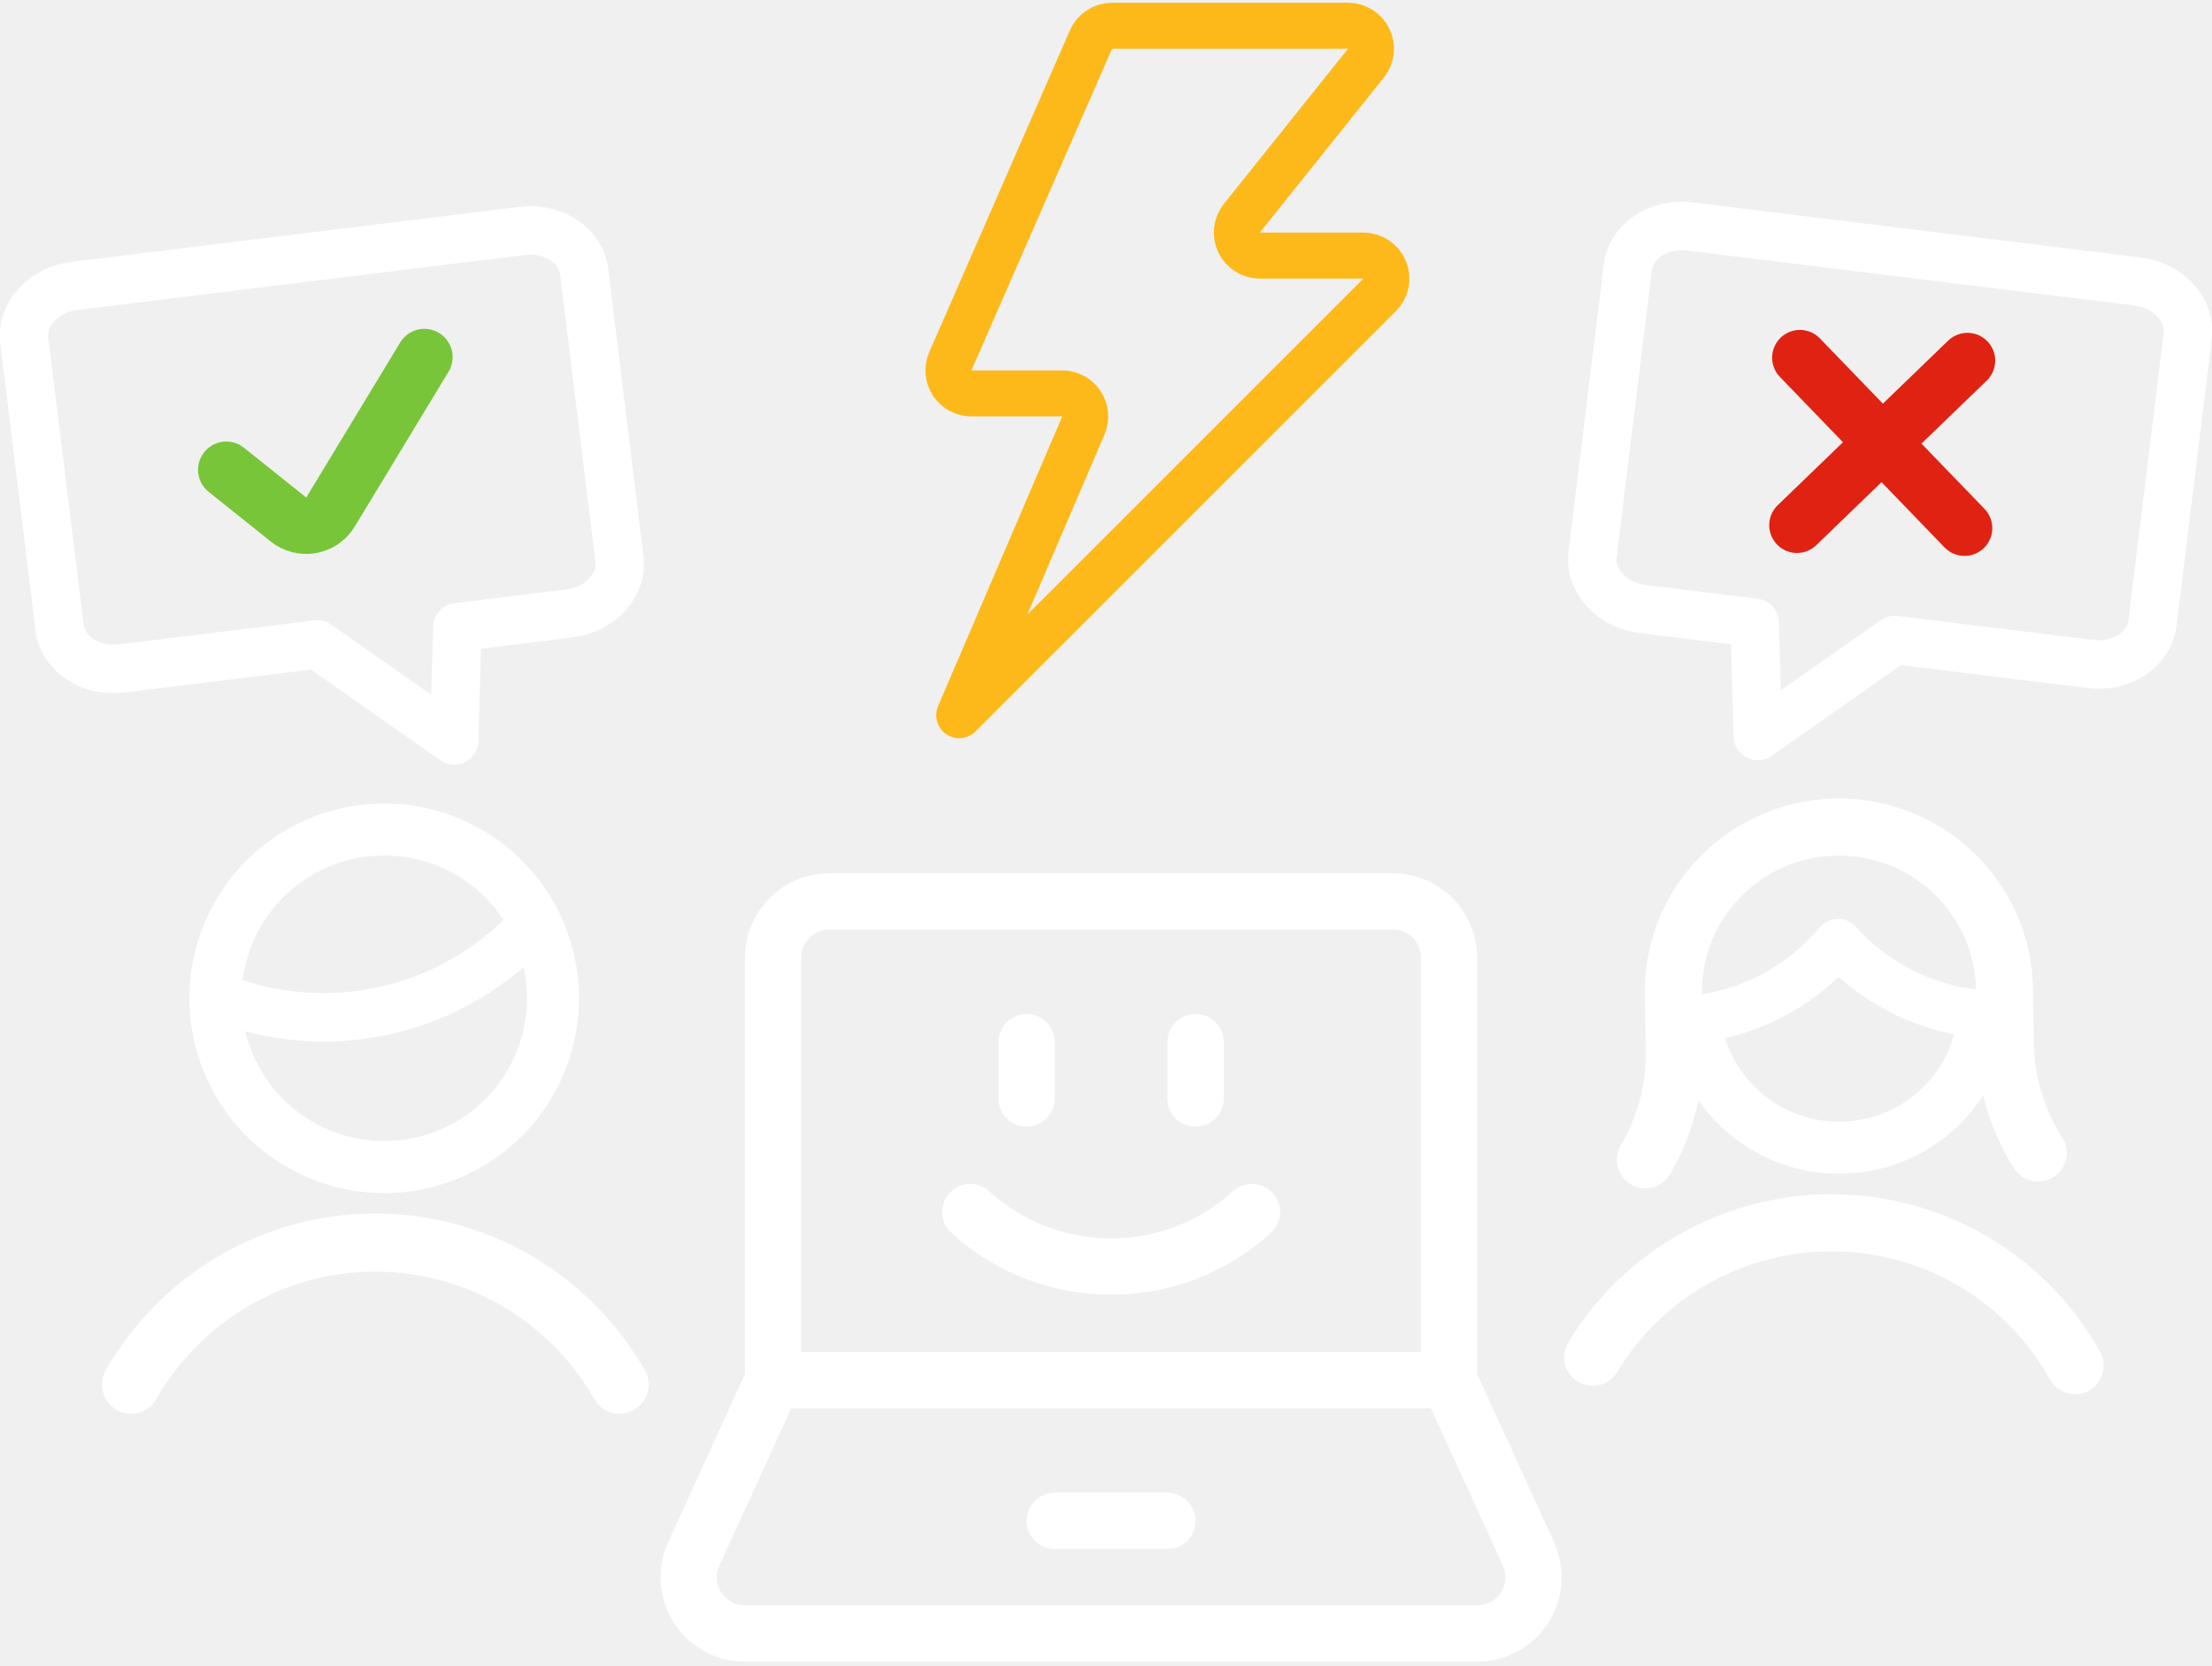
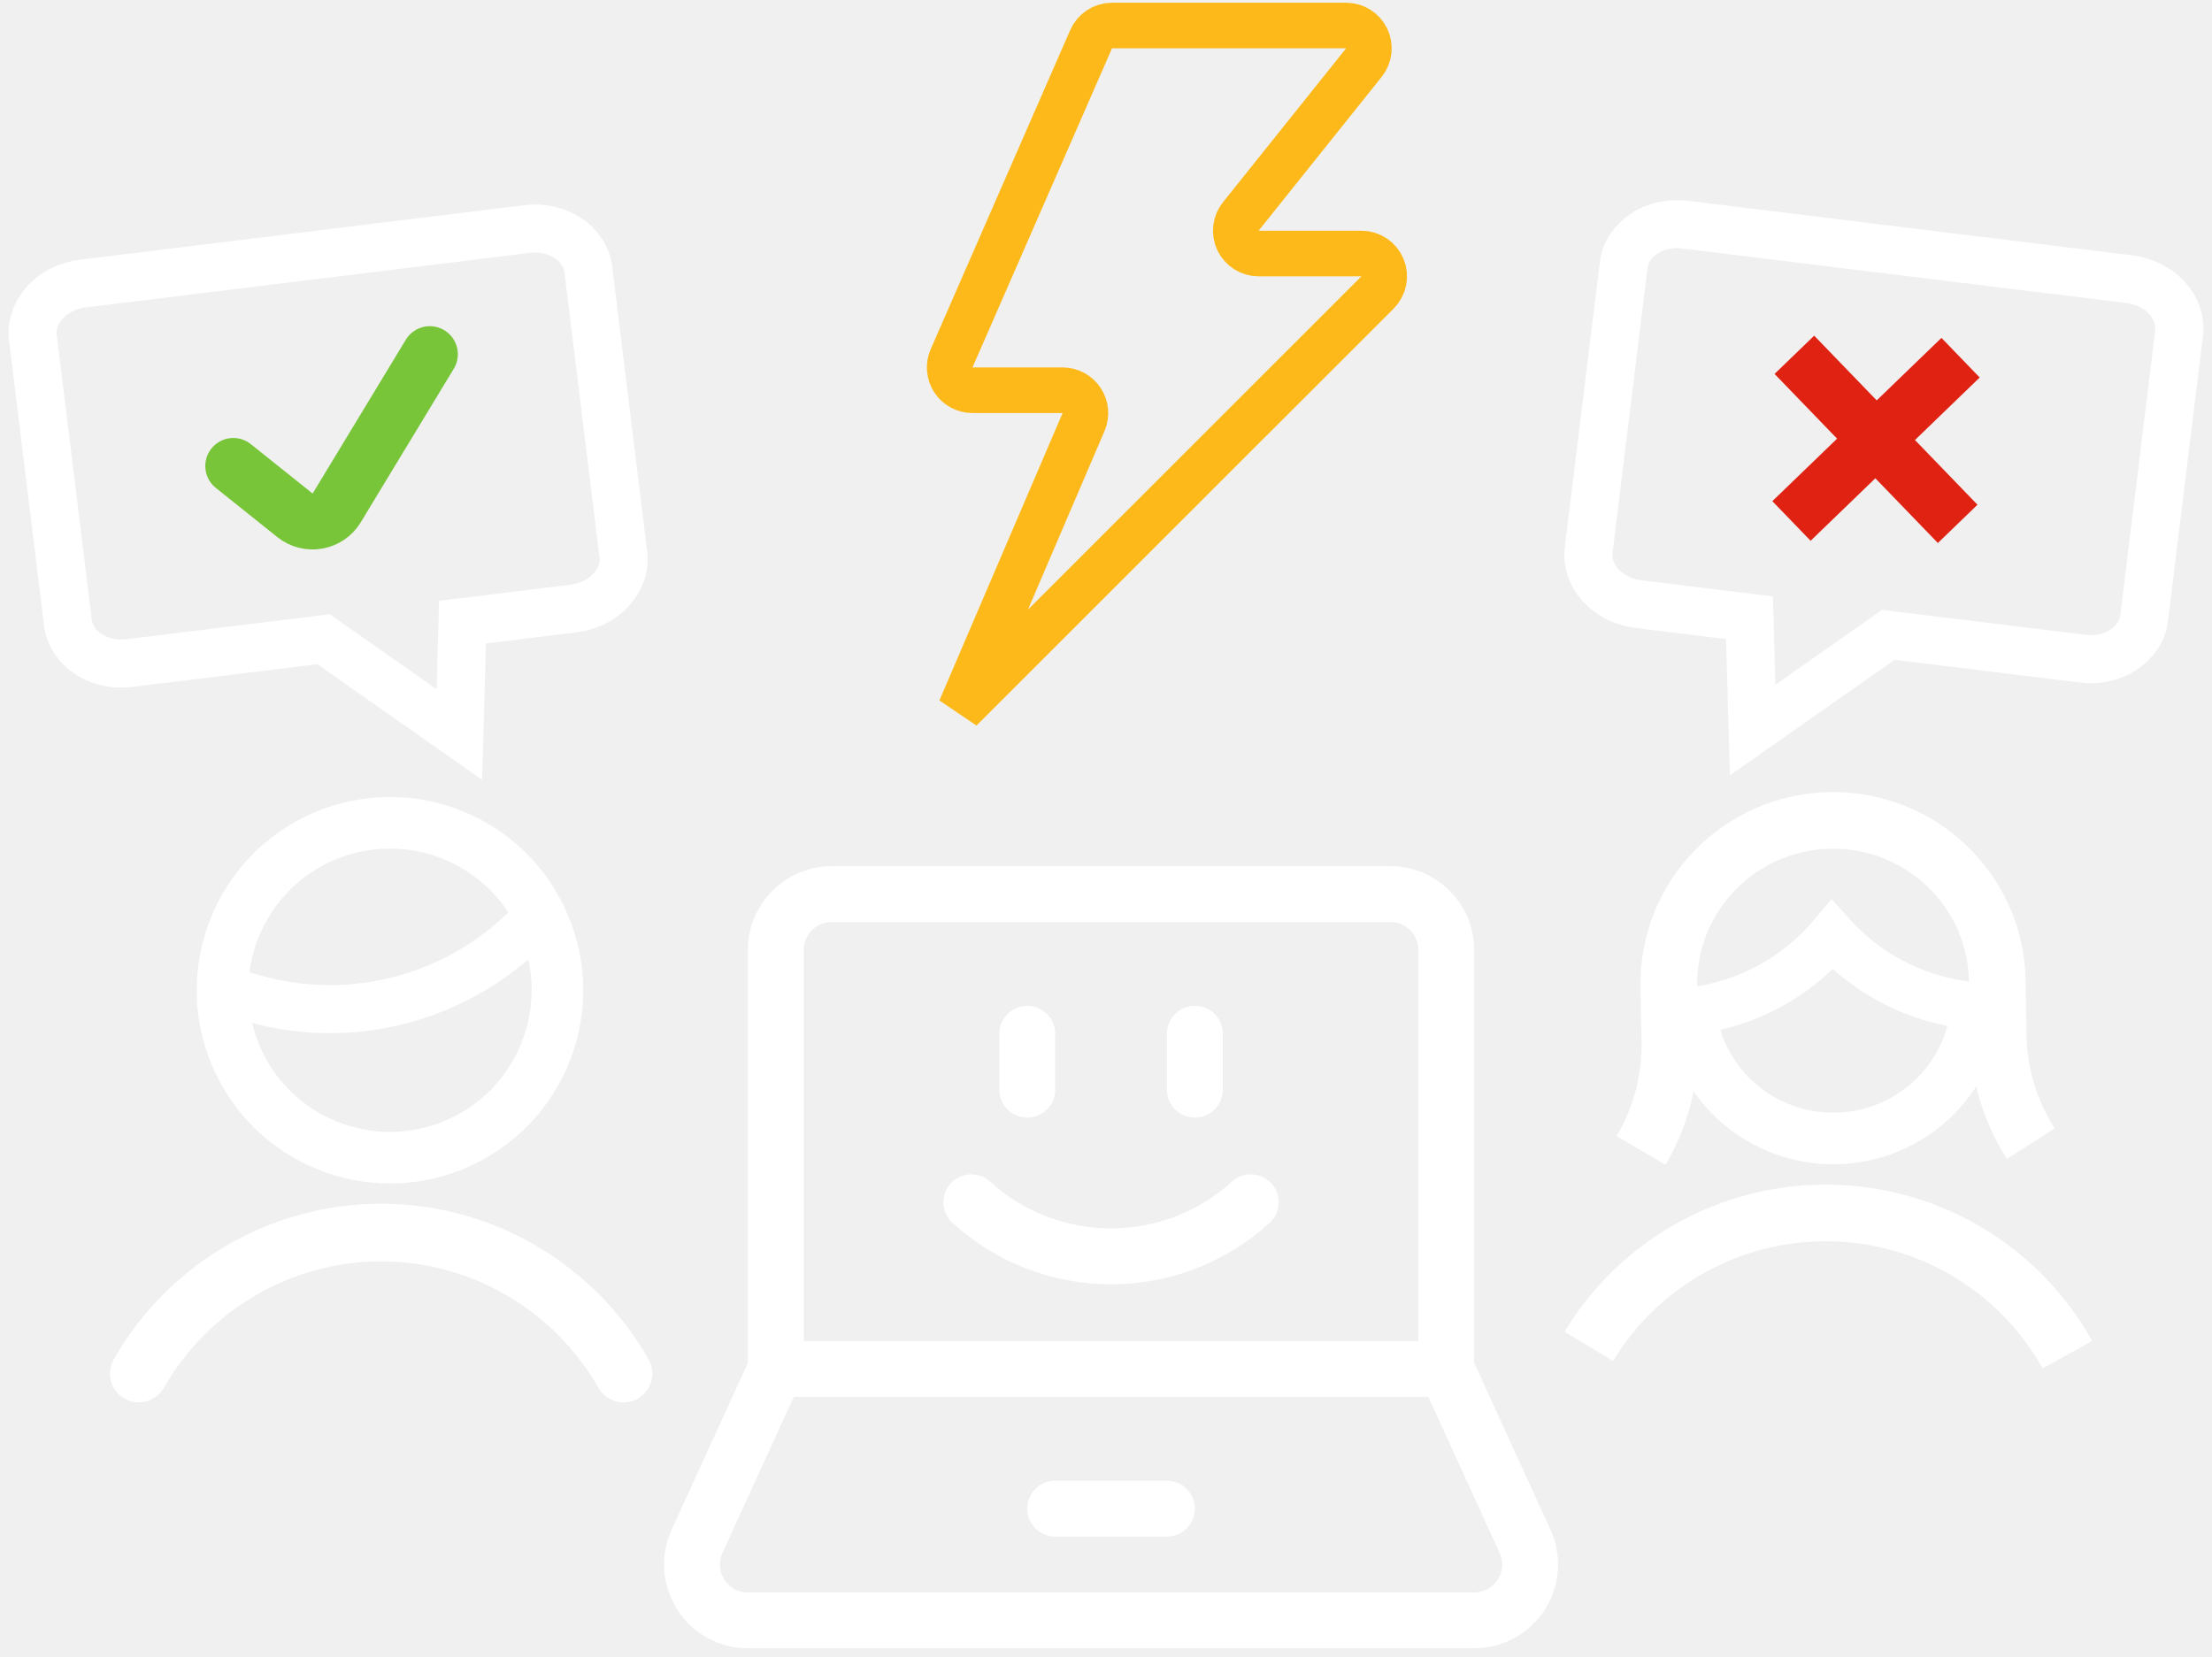
- <svg xmlns="http://www.w3.org/2000/svg" width="498" height="375" viewBox="0 0 498 375">
-   <g fill="none" fill-rule="evenodd" stroke-linejoin="round" transform="translate(-19.5 -5.24)">
-     <g stroke="#FFF" stroke-linecap="round" stroke-width="12.68" transform="translate(174 208)">
-       <path d="M63.944,70.125 C81.909,86.493 109.381,86.493 127.345,70.125" />
-       <line x1="76.625" x2="76.625" y1="31.882" y2="44.562" />
-       <line x1="114.665" x2="114.665" y1="31.882" y2="44.562" />
-       <path d="M171.726 107.963L171.726 12.861C171.726 5.858 166.049.181 159.046.181L32.244.181C25.241.181 19.564 5.858 19.564 12.861L19.564 107.963 171.726 107.963zM189.656 147.195C191.399 151.118 191.038 155.656 188.699 159.255 186.36 162.853 182.358 165.024 178.066 165.024L13.224 165.024C8.931 165.024 4.93 162.853 2.591 159.255.251 155.656-.109 151.118 1.634 147.195L19.564 107.963 171.726 107.963 189.656 147.195z" />
-       <line x1="82.965" x2="108.325" y1="139.663" y2="139.663" />
+ <svg xmlns="http://www.w3.org/2000/svg" width="502px" height="376px" viewBox="0 0 502 376" version="1.1">
+   <g id="Page-1" stroke="none" stroke-width="1" fill="none" fill-rule="evenodd">
+     <g id="students_welcome" transform="translate(6, 5)">
+       <g id="Group" stroke-linecap="round" transform="translate(150.5, 197.76)" stroke="#FFFFFF" stroke-width="12.68">
+         <path d="M63.944,70.125 C81.909,86.493 109.381,86.493 127.345,70.125" id="Path" />
+         <line x1="76.625" y1="31.882" x2="76.625" y2="44.562" id="Path" />
+         <line x1="114.665" y1="31.882" x2="114.665" y2="44.562" id="Path" />
+         <path d="M171.726,107.963 L171.726,12.861 C171.726,5.858 166.049,0.181 159.046,0.181 L32.244,0.181 C25.241,0.181 19.564,5.858 19.564,12.861 L19.564,107.963 L171.726,107.963 Z M189.656,147.195 C191.399,151.118 191.038,155.656 188.699,159.255 C186.36,162.853 182.358,165.024 178.066,165.024 L13.224,165.024 C8.931,165.024 4.93,162.853 2.591,159.255 C0.251,155.656 -0.109,151.118 1.634,147.195 L19.564,107.963 L171.726,107.963 L189.656,147.195 Z" id="Shape" />
+         <line x1="82.965" y1="139.663" x2="108.325" y2="139.663" id="Path" />
+       </g>
+       <path d="M135.5,306.76 C124.166,286.961 103.197,274.76 80.5,274.76 C57.803,274.76 36.834,286.961 25.5,306.76" id="Path" stroke="#FFFFFF" stroke-width="13.088" stroke-linecap="round" />
+       <path d="M45.5,204.76 C63.672,223.343 91.5,228.9 115.5,218.738" id="Path" stroke="#FFFFFF" stroke-width="10.906" stroke-linecap="round" transform="translate(80.5, 214.26) rotate(-23) translate(-80.5, -214.26) " />
+       <path d="M44.5,219.76 C44.5,240.747 61.513,257.76 82.5,257.76 C103.487,257.76 120.5,240.747 120.5,219.76 C120.5,198.773 103.487,181.76 82.5,181.76 C61.513,181.76 44.5,198.773 44.5,219.76 Z" id="Path" stroke="#FFFFFF" stroke-width="11.707" stroke-linecap="round" transform="translate(82.5, 219.76) rotate(-23) translate(-82.5, -219.76) " />
+       <path d="M133.5,128.695 C133.5,134.686 127.814,139.542 120.8,139.542 L95.4,139.542 L91.59,164.76 L63.65,139.542 L19.2,139.542 C12.186,139.542 6.5,134.686 6.5,128.695 L6.5,63.608 C6.5,57.617 12.186,52.76 19.2,52.76 L120.8,52.76 C127.814,52.76 133.5,57.617 133.5,63.608 L133.5,128.695 Z" id="Path" stroke="#FFFFFF" stroke-width="10.906" stroke-linecap="round" transform="translate(70, 108.76) rotate(-7) translate(-70, -108.76) " />
+       <path d="M483.5,127.695 C483.5,133.686 477.814,138.542 470.8,138.542 L445.4,138.542 L441.589,163.76 L413.65,138.542 L369.2,138.542 C362.186,138.542 356.5,133.686 356.5,127.695 L356.5,62.608 C356.5,56.617 362.186,51.76 369.2,51.76 L470.8,51.76 C477.814,51.76 483.5,56.617 483.5,62.608 L483.5,127.695 Z" id="Path" stroke="#FFFFFF" stroke-width="10.906" stroke-linecap="round" transform="translate(419.9999, 107.76) scale(-1, 1) rotate(-7) translate(-419.9999, -107.76) " />
+       <path d="M93.5,77.76 L68.835,110.245 C67.726,111.705 66.031,112.617 64.188,112.745 C62.346,112.872 60.538,112.204 59.234,110.912 L46.5,98.335" id="Path" stroke="#78C539" stroke-width="12.724" stroke-linecap="round" transform="translate(70, 95.26) rotate(-6) translate(-70, -95.26) " />
+       <g id="Group" transform="translate(411.0436, 188.2604) rotate(1) translate(-411.0436, -188.2604) translate(356.5436, 74.76039)">
+         <path d="M108.619,226.791 C97.428,207.474 76.721,195.571 54.309,195.571 C31.898,195.571 11.191,207.474 3.27418093e-11,226.791" id="Path" stroke="#FFFFFF" stroke-width="12.859" />
+         <path d="M98.212,180.611 C93.361,172.698 90.942,163.544 91.253,154.282 L91.253,143.512 C91.253,123.052 74.567,106.464 53.986,106.464 C33.402,106.464 16.716,123.052 16.716,143.512 L16.716,154.282 C17.026,163.544 14.608,172.698 9.756,180.611" id="Path" stroke="#FFFFFF" stroke-width="12.859" transform="translate(53.98425, 143.5379) rotate(-2) translate(-53.98425, -143.5379) " />
+         <path d="M16.82,149.393 C31.054,149.37 44.584,143.198 53.893,132.482 C63.203,143.198 76.733,149.37 90.967,149.393" id="Path" stroke="#FFFFFF" stroke-width="10.716" transform="translate(53.89345, 140.9378) rotate(-2) translate(-53.89345, -140.9378) " />
+         <path d="M22.179,149.379 C23.849,165.993 37.911,178.648 54.699,178.648 C71.488,178.648 85.546,165.993 87.22,149.379" id="Path" stroke="#FFFFFF" stroke-width="11.707" transform="translate(54.69929, 164.0134) rotate(-2) translate(-54.69929, -164.0134) " />
+         <path d="M80.438,0.958 L42.714,38.682 M42.714,0.958 L80.438,38.682" id="Shape" stroke="#E02212" stroke-width="12.501" />
+       </g>
+       <path d="M211.95,156.024 L239.909,90.792 C240.592,89.193 240.427,87.358 239.471,85.906 C238.514,84.454 236.893,83.578 235.155,83.574 L214.71,83.574 C212.965,83.581 211.335,82.707 210.375,81.25 C209.415,79.793 209.255,77.951 209.949,76.35 L241.62,3.9 C242.443,2.015 244.304,0.795 246.36,0.795 L299.49,0.795 C301.48,0.795 303.293,1.937 304.154,3.731 C305.015,5.525 304.771,7.653 303.527,9.206 L275.582,44.141 C274.341,45.695 274.1,47.822 274.962,49.614 C275.824,51.405 277.637,52.545 279.625,52.545 L302.961,52.545 C305.056,52.544 306.944,53.806 307.745,55.742 C308.546,57.677 308.101,59.905 306.618,61.384 L211.95,156.024 Z" id="Path" stroke="#FDB919" stroke-width="10.35" />
    </g>
-     <path stroke="#FFF" stroke-linecap="round" stroke-width="13.088" d="M159,317 C147.666,297.201 126.697,285 104,285 C81.303,285 60.334,297.201 49,317" />
-     <path stroke="#FFF" stroke-linecap="round" stroke-width="10.906" d="M69,215 C87.172,233.583 115,239.14 139,228.978" transform="rotate(-23 104 224.5)" />
-     <path stroke="#FFF" stroke-linecap="round" stroke-width="11.707" d="M68,230 C68,250.987 85.013,268 106,268 C126.987,268 144,250.987 144,230 C144,209.013 126.987,192 106,192 C85.013,192 68,209.013 68,230 Z" transform="rotate(-23 106 230)" />
-     <path stroke="#FFF" stroke-linecap="round" stroke-width="10.906" d="M157,138.935 C157,144.926 151.314,149.782 144.3,149.782 L118.9,149.782 L115.09,175 L87.15,149.782 L42.7,149.782 C35.686,149.782 30,144.926 30,138.935 L30,73.848 C30,67.857 35.686,63 42.7,63 L144.3,63 C151.314,63 157,67.857 157,73.848 L157,138.935 Z" transform="rotate(-7 93.5 119)" />
-     <path stroke="#FFF" stroke-linecap="round" stroke-width="10.906" d="M507,137.935 C507,143.926 501.314,148.782 494.3,148.782 L468.9,148.782 L465.09,174 L437.15,148.782 L392.7,148.782 C385.686,148.782 380,143.926 380,137.935 L380,72.848 C380,66.857 385.686,62 392.7,62 L494.3,62 C501.314,62 507,66.857 507,72.848 L507,137.935 Z" transform="scale(-1 1) rotate(-7 0 7369.16)" />
-     <path stroke="#78C539" stroke-linecap="round" stroke-width="12.724" d="M117,88 L92.335,120.485 C91.226,121.945 89.531,122.857 87.688,122.985 C85.846,123.112 84.038,122.444 82.734,121.152 L70,108.575" transform="rotate(-6 93.5 105.5)" />
-     <g stroke-linecap="round" transform="rotate(1 -4625.518 21930.344)">
-       <path stroke="#FFF" stroke-width="12.859" d="M108.619,226.791 C97.428,207.474 76.721,195.571 54.309,195.571 C31.898,195.571 11.191,207.474 3.27418093e-11,226.791" />
-       <path stroke="#FFF" stroke-width="12.859" d="M98.212,180.611 C93.361,172.698 90.942,163.544 91.253,154.282 L91.253,143.512 C91.253,123.052 74.567,106.464 53.986,106.464 C33.402,106.464 16.716,123.052 16.716,143.512 L16.716,154.282 C17.026,163.544 14.608,172.698 9.756,180.611" transform="rotate(-2 53.984 143.538)" />
-       <path stroke="#FFF" stroke-width="10.716" d="M16.82,149.393 C31.054,149.37 44.584,143.198 53.893,132.482 C63.203,143.198 76.733,149.37 90.967,149.393" transform="rotate(-2 53.893 140.938)" />
-       <path stroke="#FFF" stroke-width="11.707" d="M22.179,149.379 C23.849,165.993 37.911,178.648 54.699,178.648 C71.488,178.648 85.546,165.993 87.22,149.379" transform="rotate(-2 54.7 164.013)" />
-       <path stroke="#E02212" stroke-width="12.501" d="M80.438,0.958 L42.714,38.682 M42.714,0.958 L80.438,38.682" />
-     </g>
-     <path stroke="#FDB919" stroke-width="10.35" d="M2.45,155.264 L30.409,90.032 C31.092,88.433 30.927,86.598 29.971,85.146 C29.014,83.694 27.393,82.818 25.655,82.814 L5.21,82.814 C3.465,82.821 1.835,81.947 0.875,80.49 C-0.085,79.033 -0.245,77.191 0.449,75.59 L32.12,3.14 C32.943,1.255 34.804,0.035 36.86,0.035 L89.99,0.035 C91.98,0.035 93.793,1.177 94.654,2.971 C95.515,4.765 95.271,6.893 94.027,8.446 L66.082,43.381 C64.841,44.935 64.6,47.062 65.462,48.854 C66.324,50.645 68.137,51.785 70.125,51.785 L93.461,51.785 C95.556,51.784 97.444,53.046 98.245,54.982 C99.046,56.917 98.601,59.145 97.118,60.624 L2.45,155.264 Z" transform="translate(233 11)" />
  </g>
</svg>
